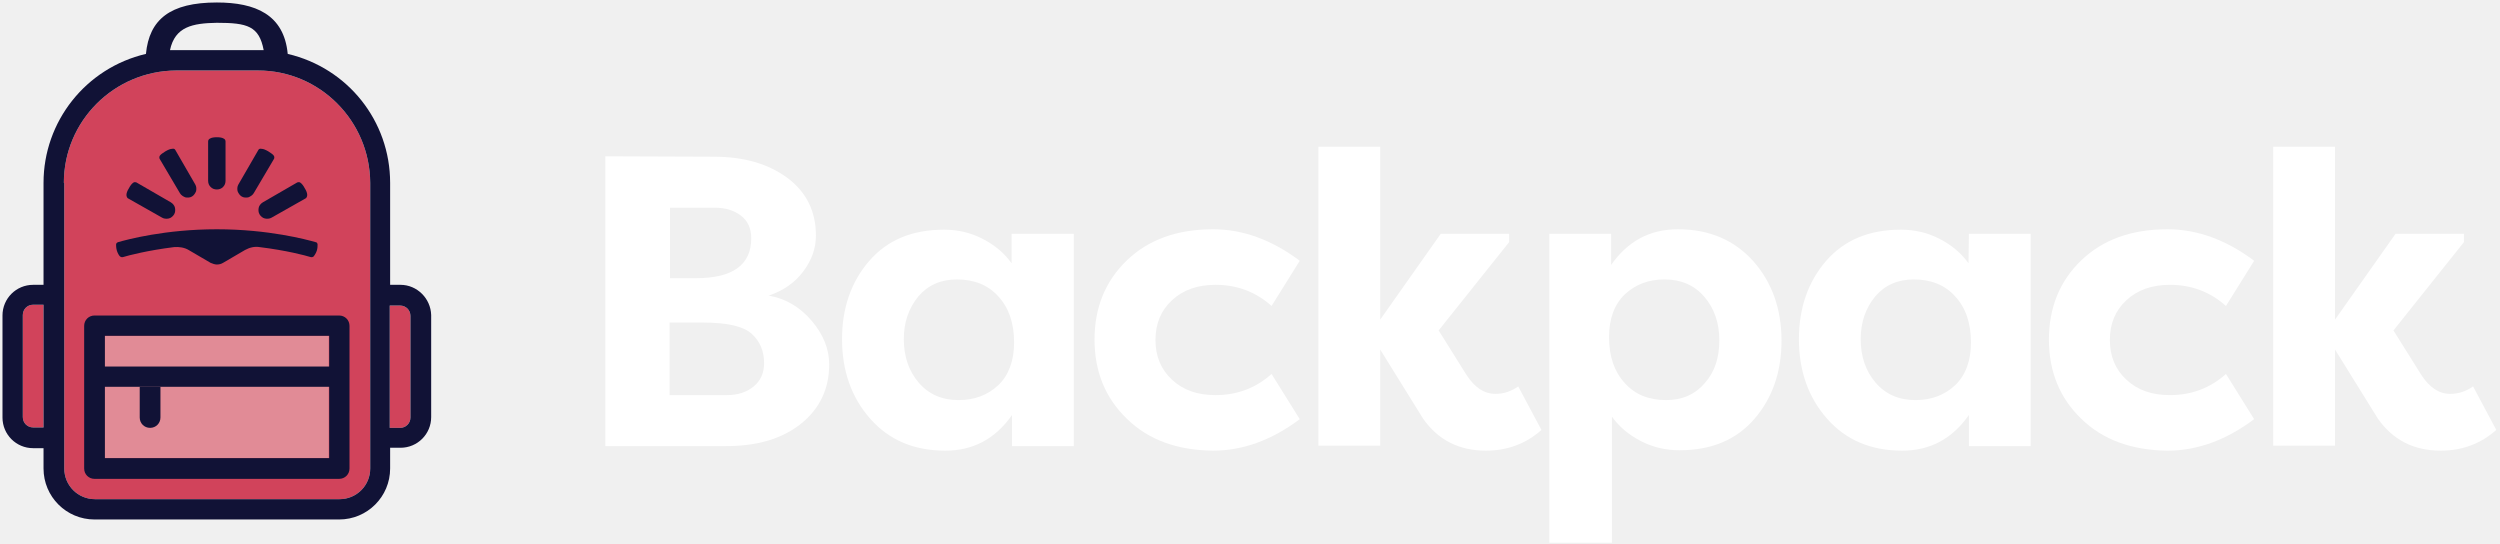
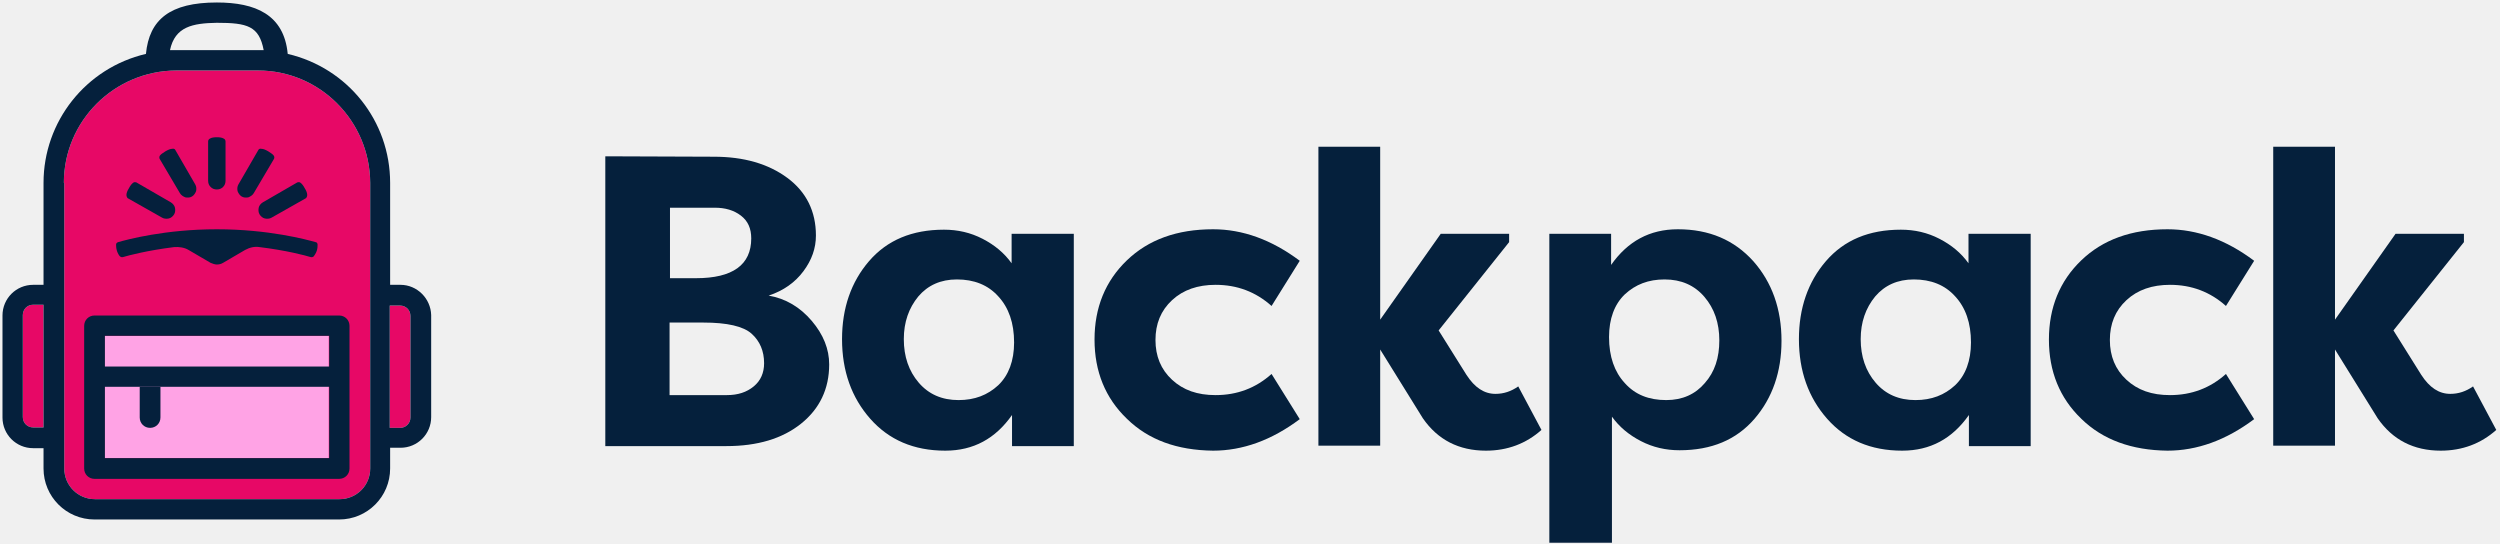
- <svg xmlns="http://www.w3.org/2000/svg" viewBox="0 0 603 131">
-   <g fill="none">
-     <g fill="#fff" transform="translate(146 35)">
-       <path d="m50.8 21.8c0 3.1-1 5.9-3 8.6s-4.8 4.7-8.4 5.9c4.1.7 7.6 2.8 10.4 6.1s4.2 6.8 4.2 10.5c0 5.9-2.3 10.7-6.8 14.3s-10.5 5.4-18 5.4h-29.2v-69.9l26.2.1c7.2 0 13.1 1.7 17.7 5.1s6.9 8.1 6.9 13.9zm-35.3 10.3h6.4c8.8 0 13.3-3.2 13.3-9.6 0-2.4-.8-4.2-2.5-5.5s-3.8-1.9-6.3-1.9h-10.8v17zm8.1 10.7h-8.1v17.5h13.8c2.7 0 4.8-.7 6.5-2.1s2.5-3.3 2.5-5.6c0-2.9-1-5.3-3-7.1s-5.9-2.7-11.7-2.7z" />
-       <path d="m98.2 21.4h14.8v51.2h-14.9v-7.5c-4 5.7-9.3 8.6-16.1 8.6-7.6 0-13.6-2.6-18.1-7.7s-6.8-11.5-6.8-19.2c0-7.5 2.2-13.8 6.5-18.8 4.4-5.1 10.4-7.6 18.1-7.6 3.3 0 6.4.7 9.3 2.2s5.2 3.4 7 5.9v-7.1zm-26.2 25.4c0 4.2 1.2 7.7 3.6 10.5s5.6 4.2 9.6 4.2c3.9 0 7-1.2 9.6-3.6 2.5-2.4 3.8-5.9 3.8-10.3 0-4.7-1.3-8.4-3.8-11.1-2.5-2.8-5.9-4.1-10-4.1-3.9 0-7 1.4-9.3 4.1-2.3 2.8-3.5 6.2-3.5 10.3z" />
-       <path d="m125.8 66c-5.2-5-7.8-11.4-7.8-19.1s2.6-14.1 7.8-19.1 12.1-7.5 20.8-7.5c7.1 0 14.1 2.5 20.9 7.6l-6.8 10.9c-3.8-3.4-8.3-5.1-13.5-5.1-4.3 0-7.8 1.2-10.5 3.7s-4 5.7-4 9.6 1.3 7.1 4 9.6 6.1 3.7 10.5 3.7c5.2 0 9.7-1.7 13.5-5.1l6.8 10.9c-6.8 5.1-13.8 7.6-20.9 7.6-8.7-.1-15.6-2.6-20.8-7.7z" />
-       <path d="m186.9 42.1 14.6-20.7h16.5v2l-17 21.3 6.7 10.7c2 3.1 4.3 4.6 7 4.6 2 0 3.8-.6 5.5-1.8l5.6 10.5c-3.7 3.3-8.2 5-13.4 5-6.5 0-11.6-2.6-15.2-7.8l-10.3-16.6v23.2h-14.9v-72.1h14.9z" />
-       <path d="m242.6 95.9h-14.9v-74.5h14.9v7.5c4-5.7 9.3-8.6 16.1-8.6 7.6 0 13.6 2.6 18.2 7.7 4.5 5.1 6.8 11.5 6.8 19.2 0 7.5-2.2 13.8-6.5 18.8-4.4 5.1-10.4 7.6-18.1 7.6-3.3 0-6.4-.7-9.3-2.2s-5.2-3.4-7-5.9v30.4zm26.1-48.8c0-4.2-1.2-7.7-3.6-10.5s-5.6-4.2-9.6-4.2c-3.9 0-7 1.2-9.6 3.6-2.5 2.4-3.8 5.9-3.8 10.3 0 4.7 1.3 8.4 3.8 11.1 2.5 2.8 5.8 4.1 10 4.1 3.9 0 7-1.4 9.3-4.1 2.4-2.7 3.5-6.1 3.5-10.3z" />
-       <path d="m328.9 21.4h14.9v51.2h-14.9v-7.5c-4 5.7-9.3 8.6-16.1 8.6-7.6 0-13.6-2.6-18.1-7.7s-6.8-11.5-6.8-19.2c0-7.5 2.2-13.8 6.5-18.8 4.4-5.1 10.4-7.6 18.1-7.6 3.3 0 6.4.7 9.3 2.2s5.2 3.4 7 5.9zm-26.1 25.4c0 4.2 1.2 7.7 3.6 10.5s5.6 4.2 9.6 4.2c3.9 0 7-1.2 9.6-3.6 2.5-2.4 3.8-5.9 3.8-10.3 0-4.7-1.3-8.4-3.8-11.1-2.5-2.8-5.9-4.1-10-4.1-3.9 0-7 1.4-9.3 4.1-2.3 2.8-3.5 6.2-3.5 10.3z" />
-       <path d="m356 66c-5.2-5-7.8-11.4-7.8-19.1s2.6-14.1 7.8-19.1 12.1-7.5 20.8-7.5c7.1 0 14.1 2.5 20.9 7.6l-6.8 10.9c-3.8-3.4-8.3-5.1-13.5-5.1-4.3 0-7.8 1.2-10.5 3.7s-4 5.7-4 9.6 1.3 7.1 4 9.6 6.1 3.7 10.5 3.7c5.2 0 9.7-1.7 13.5-5.1l6.8 10.9c-6.8 5.1-13.8 7.6-20.9 7.6-8.6-.1-15.6-2.6-20.8-7.7z" />
-       <path d="m417.2 42.1 14.6-20.7h16.5v2l-17 21.3 6.7 10.7c2 3.1 4.3 4.6 7 4.6 2 0 3.8-.6 5.5-1.8l5.6 10.5c-3.7 3.3-8.2 5-13.4 5-6.5 0-11.6-2.6-15.2-7.8l-10.3-16.6v23.2h-14.9v-72.1h14.9z" />
-     </g>
-     <path d="m10.5 103.1h-2.5c-1.4 0-2.5-1.1-2.5-2.5v-24.6c0-1.4 1.1-2.5 2.5-2.5h2.5z" fill="#d1435b" />
-     <path d="m99 100.7c0 1.4-1.1 2.5-2.5 2.5h-2.5v-29.5h2.5c1.4 0 2.5 1.1 2.5 2.5z" fill="#d1435b" />
-     <path d="m15.4 44.1c0-14.9 12.1-27 27.1-27.1h19.7c14.9 0 27 12.1 27.1 27.1v68.9c0 4.1-3.3 7.4-7.4 7.4h-59c-4.1 0-7.4-3.3-7.4-7.4v-68.9z" fill="#d1435b" />
-     <path d="m25.2 81h54.1v29.5h-54.1z" fill="#e18b96" />
-     <g fill="#111236">
-       <path d="m81.8 76.1h-59c-1.4 0-2.5 1.1-2.5 2.5v34.4c0 1.4 1.1 2.5 2.5 2.5h59c1.4 0 2.5-1.1 2.5-2.5v-34.4c0-1.4-1.1-2.5-2.5-2.5zm-2.4 34.4h-54.1v-17.2h7.4 4.9 41.8zm0-22.1h-54.1v-7.4h54.1z" />
-       <path d="m33.7 93.3v7.4c0 1.4 1.1 2.5 2.5 2.5s2.5-1.1 2.5-2.5v-7.4z" />
-       <path d="m96.6 68.7h-2.5v-24.6c0-14.9-10.2-27.7-24.7-31.1-.9-9.5-7.8-12.4-17.1-12.4-11.3 0-16.3 4.1-17.1 12.4-14.5 3.4-24.7 16.3-24.7 31.1v24.6h-2.5c-4.1 0-7.4 3.3-7.4 7.4v24.6c0 4.1 3.3 7.4 7.4 7.4h2.5v4.9c0 6.8 5.5 12.3 12.3 12.3h59c6.8 0 12.3-5.5 12.3-12.3v-5h2.5c4.1 0 7.4-3.3 7.4-7.4v-24.6c-.1-4-3.4-7.3-7.4-7.3zm-86.1 34.4h-2.5c-1.4 0-2.5-1.1-2.5-2.5v-24.6c0-1.4 1.1-2.5 2.5-2.5h2.5zm41.8-97.6c7.4 0 10.2.8 11.3 6.6h-22.6c1.2-5.7 5.5-6.5 11.3-6.6zm-36.9 38.6c0-14.9 12.1-27 27.1-27.1h19.7c14.9 0 27 12.1 27.1 27.1v68.9c0 4.1-3.3 7.4-7.4 7.4h-59c-4.1 0-7.4-3.3-7.4-7.4v-68.9zm83.6 56.6c0 1.4-1.1 2.5-2.5 2.5h-2.5v-29.5h2.5c1.4 0 2.5 1.1 2.5 2.5z" />
-       <g transform="translate(28 33)">
-         <path d="m24.3 30.8c.5 0 1-.1 1.5-.4l5.3-3.1c1.1-.6 2.3-.9 3.5-.7 6.5.8 11 2 12.3 2.4.3.1.6 0 .8-.2.2-.3.5-.7.7-1.3s.2-1.1.2-1.5c0-.3-.2-.6-.5-.6-2.1-.6-11.3-3.1-23.8-3.1s-21.7 2.5-23.8 3.1c-.3.1-.5.3-.5.6s0 .8.2 1.5c.2.6.5 1.1.7 1.3s.5.3.8.2c1.3-.4 5.9-1.6 12.3-2.4 1.2-.1 2.5.1 3.5.7l5.3 3.1c.5.2 1 .4 1.5.4z" />
-         <path d="m15.4 13.6c.3.5.8.8 1.3 1 .5.1 1.1.1 1.6-.2s.8-.8 1-1.3c.1-.5.1-1.1-.2-1.6l-4.8-8.3c-.1-.3-.5-.4-.8-.3-.4 0-.9.2-1.6.6-.6.4-1.1.7-1.3 1-.2.2-.2.6-.1.8z" />
-         <path d="m11.1 19.5c.5.3 1.1.3 1.6.2s1-.5 1.3-1 .3-1.1.2-1.6-.5-1-1-1.3l-8.3-4.8c-.3-.1-.6-.1-.8.1-.3.2-.7.7-1 1.3-.4.6-.6 1.2-.6 1.6 0 .3.1.6.3.8z" />
-         <path d="m26.4 10.6c0 .6-.2 1.1-.6 1.5s-.9.6-1.5.6-1.1-.2-1.5-.6-.6-.9-.6-1.5v-9.5c0-.3.2-.6.5-.7.3-.2.9-.3 1.6-.3s1.3.1 1.6.3c.3.1.5.4.5.7z" />
-         <path d="m33.2 13.6c-.3.5-.8.8-1.3 1-.5.1-1.1.1-1.6-.2s-.8-.8-1-1.3c-.1-.5-.1-1.1.2-1.6l4.8-8.3c.1-.3.5-.4.8-.3.4 0 .9.2 1.6.6.6.4 1.1.7 1.3 1 .2.2.2.6.1.8z" />
-         <path d="m37.5 19.5c-.5.3-1.1.3-1.6.2s-1-.5-1.3-1-.3-1.1-.2-1.6.5-1 1-1.3l8.3-4.8c.3-.1.6-.1.8.1.3.2.7.7 1 1.3.4.6.6 1.2.6 1.6 0 .3-.1.6-.3.8z" />
-       </g>
-     </g>
+ <svg xmlns="http://www.w3.org/2000/svg" width="603" height="131" viewBox="0 0 603 131" fill="none">
+   <g clip-path="url(#clip0_9018_10114)">
+     <path d="M196.8 56.8C196.8 59.9 195.8 62.7 193.8 65.4C191.8 68.1 189 70.1 185.4 71.3C189.5 72 193 74.1 195.8 77.4C198.6 80.7 200 84.2 200 87.9C200 93.8 197.7 98.6 193.2 102.2C188.7 105.8 182.7 107.6 175.2 107.6H146V37.7L172.2 37.8C179.4 37.8 185.3 39.5 189.9 42.9C194.5 46.3 196.8 51 196.8 56.8ZM161.5 67.1H167.9C176.7 67.1 181.2 63.9 181.2 57.5C181.2 55.1 180.4 53.3 178.7 52C177 50.7 174.9 50.1 172.4 50.1H161.6V67.1H161.5ZM169.6 77.8H161.5V95.3H175.3C178 95.3 180.1 94.6 181.8 93.2C183.5 91.8 184.3 89.9 184.3 87.6C184.3 84.7 183.3 82.3 181.3 80.5C179.3 78.7 175.4 77.8 169.6 77.8Z" fill="#05203C" />
+     <path d="M244.2 56.4H259V107.6H244.1V100.1C240.1 105.8 234.8 108.7 228 108.7C220.4 108.7 214.4 106.1 209.9 101C205.4 95.9 203.1 89.5 203.1 81.8C203.1 74.3 205.3 68 209.6 63C214 57.9 220 55.4 227.7 55.4C231 55.4 234.1 56.1 237 57.6C239.9 59.1 242.2 61 244 63.5V56.4H244.2ZM218 81.8C218 86 219.2 89.5 221.6 92.3C224 95.1 227.2 96.5 231.2 96.5C235.1 96.5 238.2 95.3 240.8 92.9C243.3 90.5 244.6 87 244.6 82.6C244.6 77.9 243.3 74.2 240.8 71.5C238.3 68.7 234.9 67.4 230.8 67.4C226.9 67.4 223.8 68.8 221.5 71.5C219.2 74.3 218 77.7 218 81.8Z" fill="#05203C" />
+     <path d="M271.8 101C266.6 96 264 89.6 264 81.9C264 74.2 266.6 67.8 271.8 62.8C277 57.8 283.9 55.3 292.6 55.3C299.7 55.3 306.7 57.8 313.5 62.9L306.7 73.8C302.9 70.4 298.4 68.7 293.2 68.7C288.9 68.7 285.4 69.9 282.7 72.4C280 74.9 278.7 78.1 278.7 82C278.7 85.9 280 89.1 282.7 91.6C285.4 94.1 288.8 95.3 293.2 95.3C298.4 95.3 302.9 93.6 306.7 90.2L313.5 101.1C306.7 106.2 299.7 108.7 292.6 108.7C283.9 108.6 277 106.1 271.8 101Z" fill="#05203C" />
+     <path d="M332.9 77.1L347.5 56.4H364V58.4L347 79.7L353.7 90.4C355.7 93.5 358 95 360.7 95C362.7 95 364.5 94.4 366.2 93.2L371.8 103.7C368.1 107 363.6 108.7 358.4 108.7C351.9 108.7 346.8 106.1 343.2 100.9L332.9 84.3V107.5H318V35.4H332.9V77.1Z" fill="#05203C" />
+     <path d="M388.6 130.9H373.7V56.4H388.6V63.9C392.6 58.2 397.9 55.3 404.7 55.3C412.3 55.3 418.3 57.9 422.9 63C427.4 68.1 429.7 74.5 429.7 82.2C429.7 89.7 427.5 96 423.2 101C418.8 106.1 412.8 108.6 405.1 108.6C401.8 108.6 398.7 107.9 395.8 106.4C392.9 104.9 390.6 103 388.8 100.5V130.9H388.6ZM414.7 82.1C414.7 77.9 413.5 74.4 411.1 71.6C408.7 68.8 405.5 67.4 401.5 67.4C397.6 67.4 394.5 68.6 391.9 71C389.4 73.4 388.1 76.9 388.1 81.3C388.1 86 389.4 89.7 391.9 92.4C394.4 95.2 397.7 96.5 401.9 96.5C405.8 96.5 408.9 95.1 411.2 92.4C413.6 89.7 414.7 86.3 414.7 82.1Z" fill="#05203C" />
+     <path d="M474.9 56.4H489.8V107.6H474.9V100.1C470.9 105.8 465.6 108.7 458.8 108.7C451.2 108.7 445.2 106.1 440.7 101C436.2 95.9 433.9 89.5 433.9 81.8C433.9 74.3 436.1 68 440.4 63C444.8 57.9 450.8 55.4 458.5 55.4C461.8 55.4 464.9 56.1 467.8 57.6C470.7 59.1 473 61 474.8 63.5V56.4H474.9ZM448.8 81.8C448.8 86 450 89.5 452.4 92.3C454.8 95.1 458 96.5 462 96.5C465.9 96.5 469 95.3 471.6 92.9C474.1 90.5 475.4 87 475.4 82.6C475.4 77.9 474.1 74.2 471.6 71.5C469.1 68.7 465.7 67.4 461.6 67.4C457.7 67.4 454.6 68.8 452.3 71.5C450 74.3 448.8 77.7 448.8 81.8Z" fill="#05203C" />
+     <path d="M502 101C496.8 96 494.2 89.6 494.2 81.9C494.2 74.2 496.8 67.8 502 62.8C507.2 57.8 514.1 55.3 522.8 55.3C529.9 55.3 536.9 57.8 543.7 62.9L536.9 73.8C533.1 70.4 528.6 68.7 523.4 68.7C519.1 68.7 515.6 69.9 512.9 72.4C510.2 74.9 508.9 78.1 508.9 82C508.9 85.9 510.2 89.1 512.9 91.6C515.6 94.1 519 95.3 523.4 95.3C528.6 95.3 533.1 93.6 536.9 90.2L543.7 101.1C536.9 106.2 529.9 108.7 522.8 108.7C514.2 108.6 507.2 106.1 502 101Z" fill="#05203C" />
+     <path d="M563.2 77.1L577.8 56.4H594.3V58.4L577.3 79.7L584 90.4C586 93.5 588.3 95 591 95C593 95 594.8 94.4 596.5 93.2L602.1 103.7C598.4 107 593.9 108.7 588.7 108.7C582.2 108.7 577.1 106.1 573.5 100.9L563.2 84.3V107.5H548.3V35.4H563.2V77.1Z" fill="#05203C" />
+     <path d="M10.5 103.1H8C6.6 103.1 5.5 102 5.5 100.6V76C5.5 74.6 6.6 73.5 8 73.5H10.5V103.1Z" fill="#E70866" />
+     <path d="M99 100.7C99 102.1 97.9 103.2 96.5 103.2H94V73.7H96.5C97.9 73.7 99 74.8 99 76.2V100.7Z" fill="#E70866" />
+     <path d="M15.4 44.1C15.4 29.2 27.5 17.1 42.5 17H62.2C77.1 17 89.2 29.1 89.3 44.1V113C89.3 117.1 86 120.4 81.9 120.4H22.9C18.8 120.4 15.5 117.1 15.5 113V44.1H15.4Z" fill="#E70866" />
+     <path d="M79.3 81H25.2V110.5H79.3V81Z" fill="#FFA3E5" />
+     <path d="M81.8 76.1H22.8C21.4 76.1 20.3 77.2 20.3 78.6V113C20.3 114.4 21.4 115.5 22.8 115.5H81.8C83.2 115.5 84.3 114.4 84.3 113V78.6C84.3 77.2 83.2 76.1 81.8 76.1ZM79.4 110.5H25.3V93.3H32.7H37.6H79.4V110.5ZM79.4 88.4H25.3V81H79.4V88.4Z" fill="#05203C" />
+     <path d="M33.7 93.3V100.7C33.7 102.1 34.8 103.2 36.2 103.2C37.6 103.2 38.7 102.1 38.7 100.7V93.3H33.7Z" fill="#05203C" />
+     <path d="M96.6 68.7H94.1V44.1C94.1 29.2 83.9 16.4 69.4 13C68.5 3.5 61.6 0.6 52.3 0.6C41 0.6 36 4.7 35.2 13C20.7 16.4 10.5 29.3 10.5 44.1V68.7H8C3.9 68.7 0.6 72 0.6 76.1V100.7C0.6 104.8 3.9 108.1 8 108.1H10.5V113C10.5 119.8 16 125.3 22.8 125.3H81.8C88.6 125.3 94.1 119.8 94.1 113V108H96.6C100.7 108 104 104.7 104 100.6V76C103.9 72 100.6 68.7 96.6 68.7ZM10.5 103.1H8C6.6 103.1 5.5 102 5.5 100.6V76C5.5 74.6 6.6 73.5 8 73.5H10.5V103.1ZM52.3 5.5C59.7 5.5 62.5 6.3 63.6 12.1H41C42.2 6.4 46.5 5.6 52.3 5.5ZM15.4 44.1C15.4 29.2 27.5 17.1 42.5 17H62.2C77.1 17 89.2 29.1 89.3 44.1V113C89.3 117.1 86 120.4 81.9 120.4H22.9C18.8 120.4 15.5 117.1 15.5 113V44.1H15.4ZM99 100.7C99 102.1 97.9 103.2 96.5 103.2H94V73.7H96.5C97.9 73.7 99 74.8 99 76.2V100.7Z" fill="#05203C" />
+     <path d="M52.3 63.8C52.8 63.8 53.3 63.7 53.8 63.4L59.1 60.3C60.2 59.7 61.4 59.4 62.6 59.6C69.1 60.4 73.6 61.6 74.9 62C75.2 62.1 75.5 62 75.7 61.8C75.9 61.5 76.2 61.1 76.4 60.5C76.6 59.9 76.6 59.4 76.6 59C76.6 58.7 76.4 58.4 76.1 58.4C74 57.8 64.8 55.3 52.3 55.3C39.8 55.3 30.6 57.8 28.5 58.4C28.2 58.5 28 58.7 28 59C28 59.3 28 59.8 28.2 60.5C28.4 61.1 28.7 61.6 28.9 61.8C29.1 62 29.4 62.1 29.7 62C31 61.6 35.6 60.4 42 59.6C43.2 59.5 44.5 59.7 45.5 60.3L50.8 63.4C51.3 63.6 51.8 63.8 52.3 63.8Z" fill="#05203C" />
+     <path d="M43.4 46.6C43.7 47.1 44.2 47.4 44.7 47.6C45.2 47.7 45.8 47.7 46.3 47.4C46.8 47.1 47.1 46.6 47.3 46.1C47.4 45.6 47.4 45 47.1 44.5L42.3 36.2C42.2 35.9 41.8 35.8 41.5 35.9C41.1 35.9 40.6 36.1 39.9 36.5C39.3 36.9 38.8 37.2 38.6 37.5C38.4 37.7 38.4 38.1 38.5 38.3L43.4 46.6Z" fill="#05203C" />
+     <path d="M39.1 52.5C39.6 52.8 40.2 52.8 40.7 52.7C41.2 52.6 41.7 52.2 42 51.7C42.3 51.2 42.3 50.6 42.2 50.1C42.1 49.6 41.7 49.1 41.2 48.8L32.9 44C32.6 43.9 32.3 43.9 32.1 44.1C31.8 44.3 31.4 44.8 31.1 45.4C30.7 46 30.5 46.6 30.5 47C30.5 47.3 30.6 47.6 30.8 47.8L39.1 52.5Z" fill="#05203C" />
+     <path d="M54.4 43.6C54.4 44.2 54.2 44.7 53.8 45.1C53.4 45.5 52.9 45.7 52.3 45.7C51.7 45.7 51.2 45.5 50.8 45.1C50.4 44.7 50.2 44.2 50.2 43.6V34.1C50.2 33.8 50.4 33.5 50.7 33.4C51 33.2 51.6 33.1 52.3 33.1C53 33.1 53.6 33.2 53.9 33.4C54.2 33.5 54.4 33.8 54.4 34.1V43.6Z" fill="#05203C" />
+     <path d="M61.2 46.6C60.9 47.1 60.4 47.4 59.9 47.6C59.4 47.7 58.8 47.7 58.3 47.4C57.8 47.1 57.5 46.6 57.3 46.1C57.2 45.6 57.2 45 57.5 44.5L62.3 36.2C62.4 35.9 62.8 35.8 63.1 35.9C63.5 35.9 64 36.1 64.7 36.5C65.3 36.9 65.8 37.2 66 37.5C66.2 37.7 66.2 38.1 66.1 38.3L61.2 46.6Z" fill="#05203C" />
+     <path d="M65.5 52.5C65 52.8 64.4 52.8 63.9 52.7C63.4 52.6 62.9 52.2 62.6 51.7C62.3 51.2 62.3 50.6 62.4 50.1C62.5 49.6 62.9 49.1 63.4 48.8L71.7 44C72 43.9 72.3 43.9 72.5 44.1C72.8 44.3 73.2 44.8 73.5 45.4C73.9 46 74.1 46.6 74.1 47C74.1 47.3 74 47.6 73.8 47.8L65.5 52.5Z" fill="#05203C" />
  </g>
+   <defs>
+     <clipPath id="clip0_9018_10114">
+       <rect width="603" height="131" fill="white" />
+     </clipPath>
+   </defs>
</svg>
